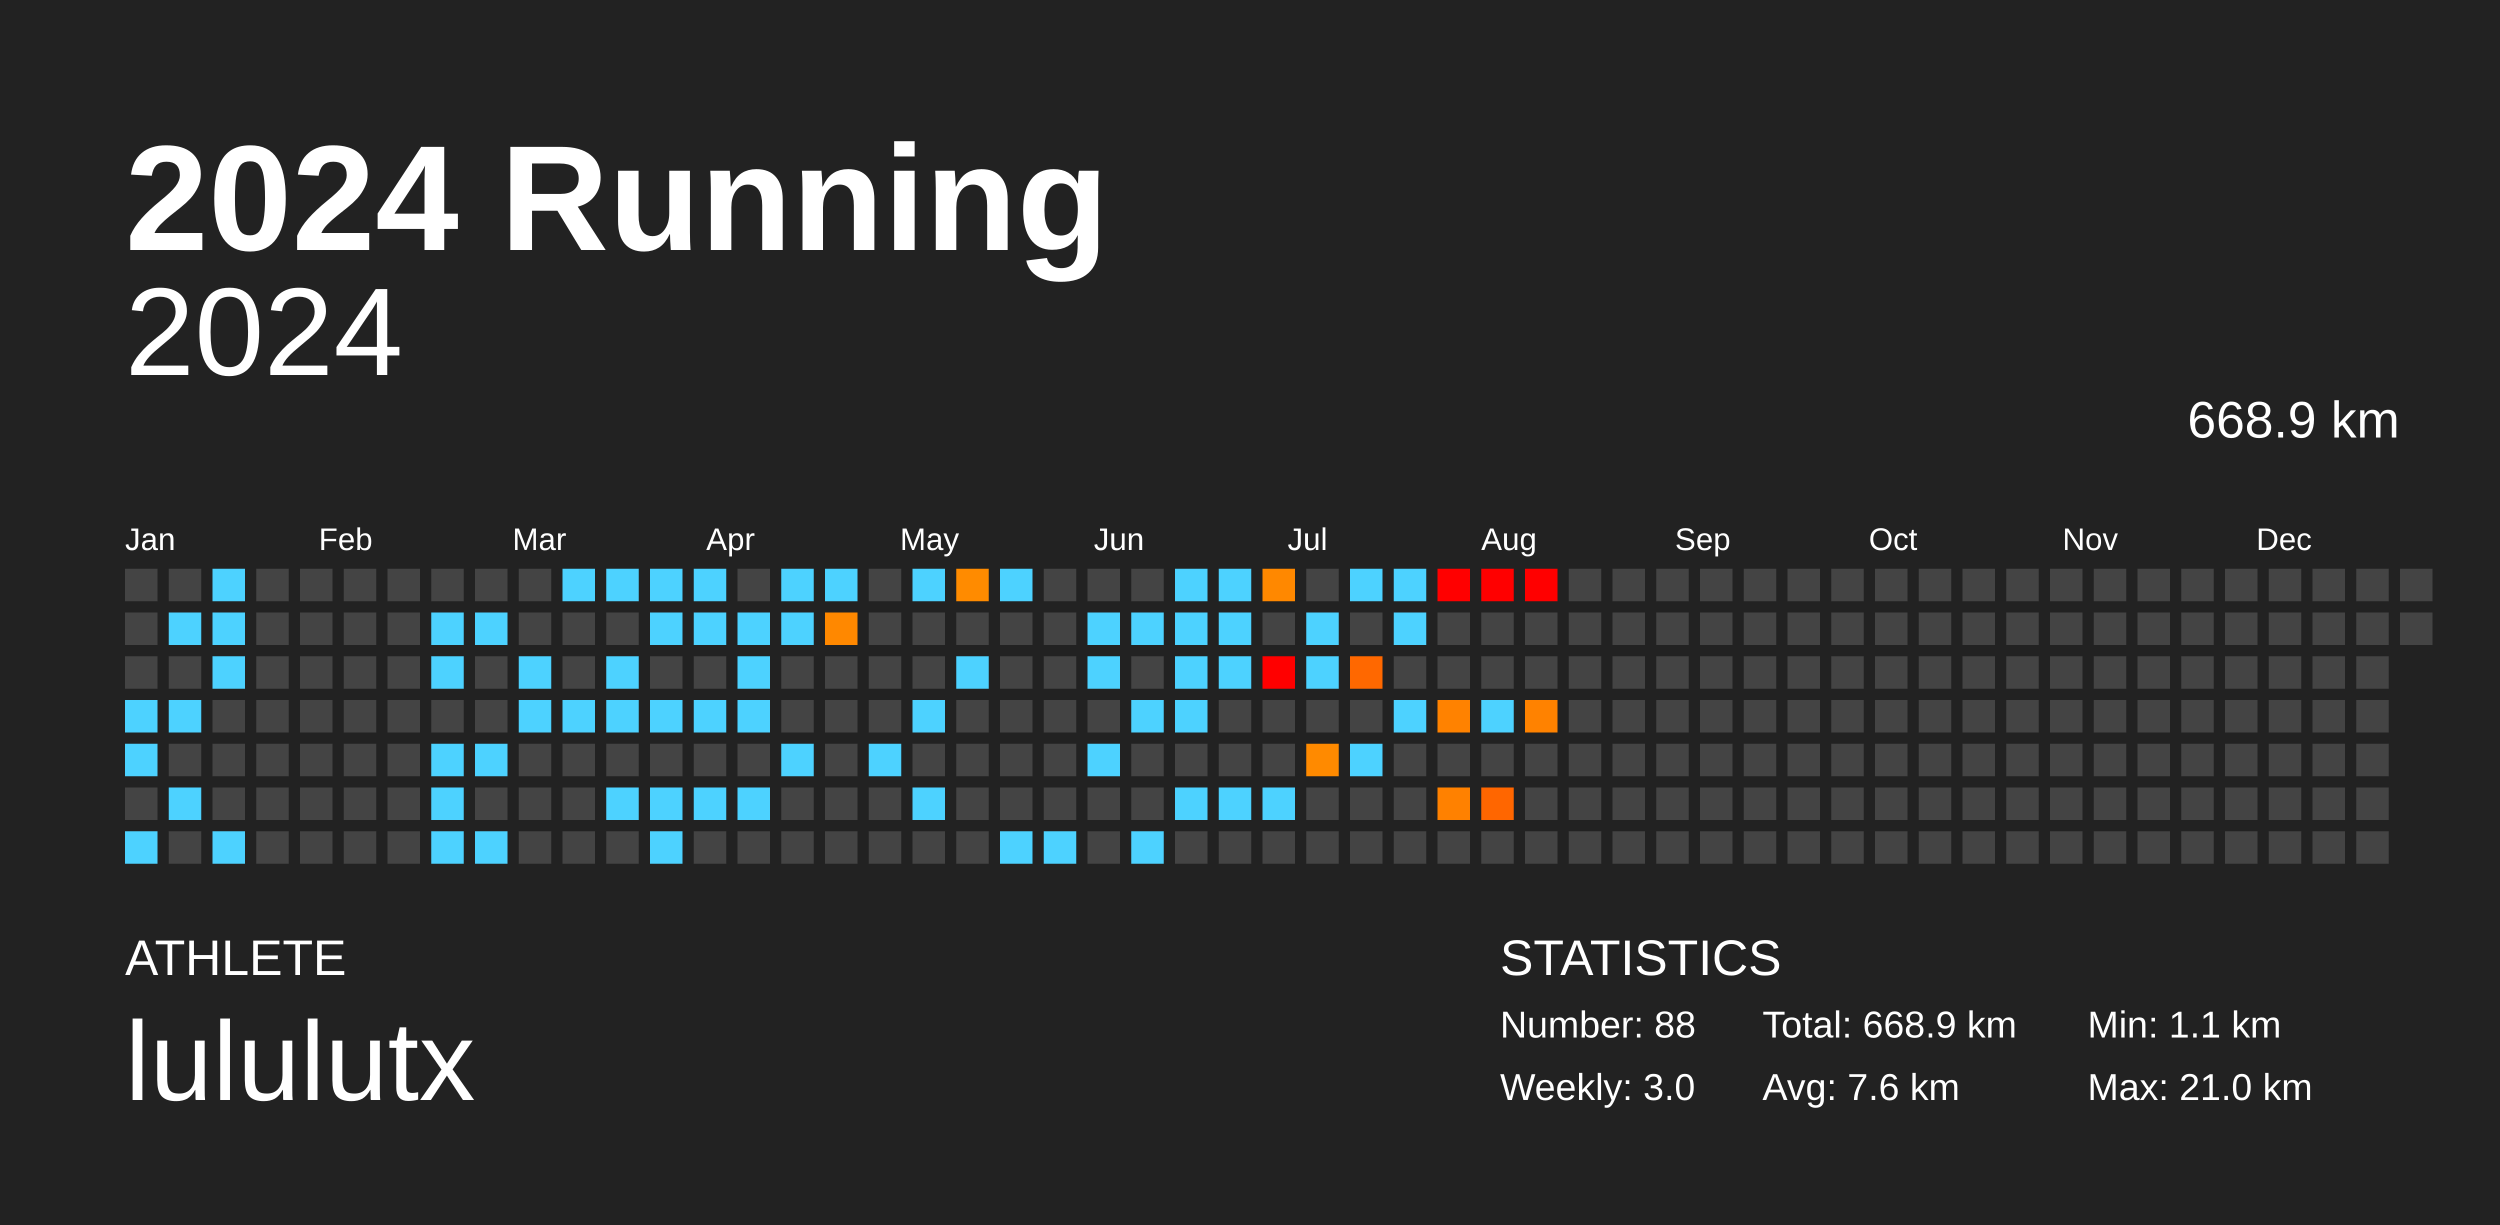
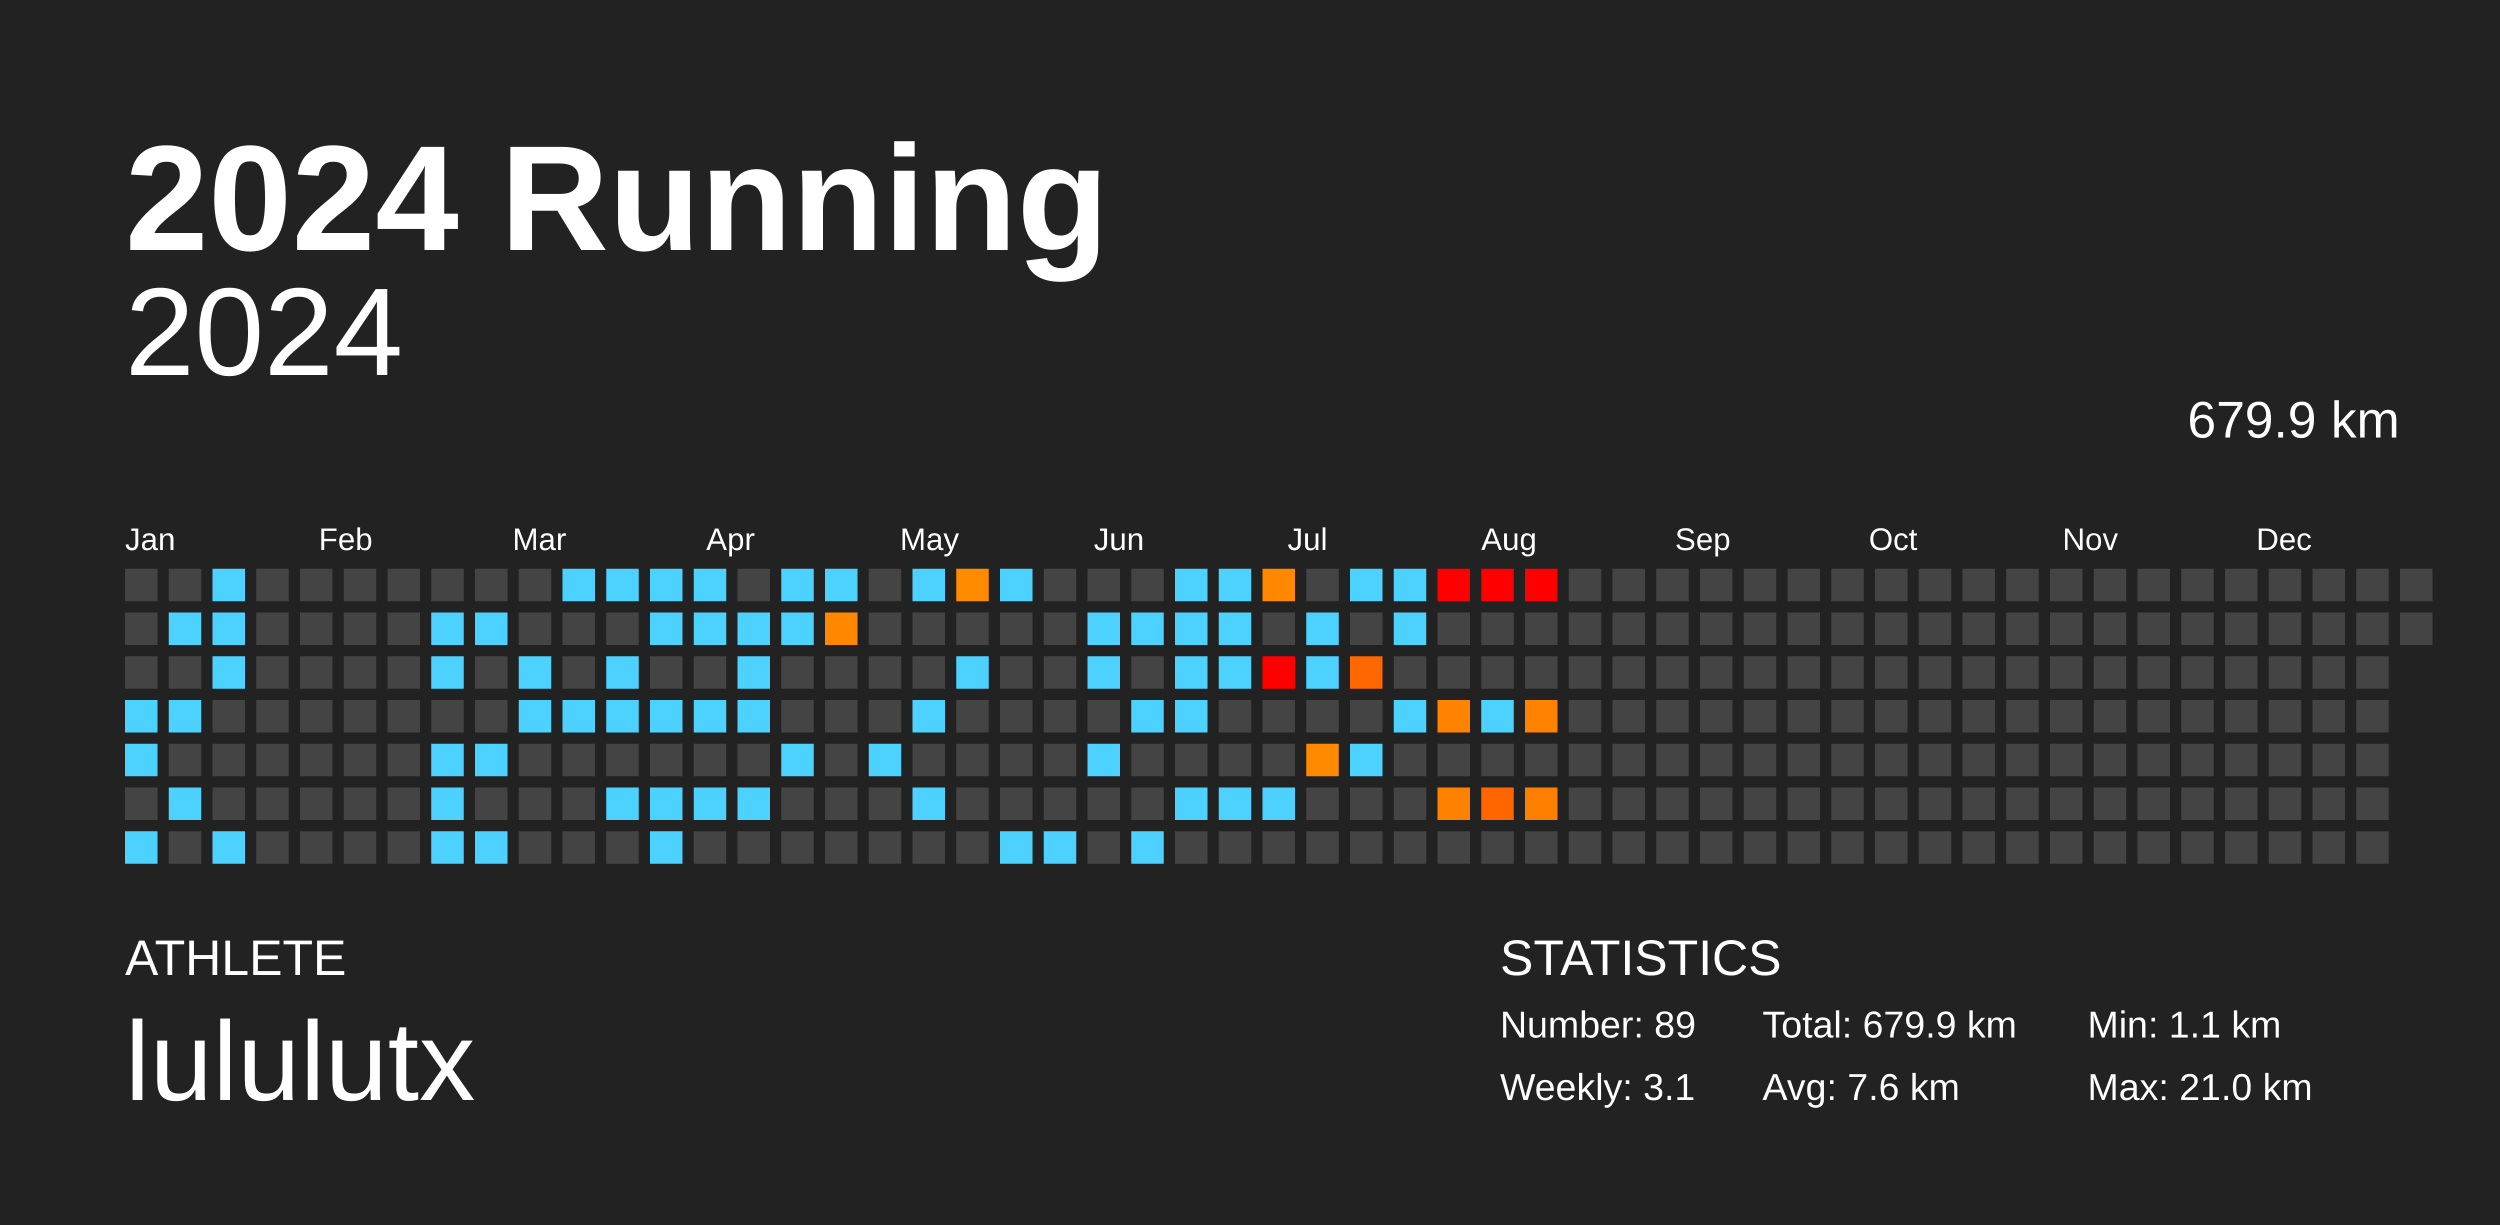
<svg xmlns="http://www.w3.org/2000/svg" baseProfile="full" height="98mm" version="1.1" viewBox="0,0,200,98" width="200mm">
  <defs />
  <rect fill="#222222" height="98" width="200" x="0" y="0" />
  <text fill="#FFFFFF" style="font-size:12px; font-family:Arial; font-weight:bold;" x="10" y="20">2024 Running</text>
  <text fill="#FFFFFF" style="font-size:4px; font-family:Arial" x="10" y="78">ATHLETE</text>
  <text fill="#FFFFFF" style="font-size:9px; font-family:Arial" x="10" y="88">lululutx</text>
  <text fill="#FFFFFF" style="font-size:4px; font-family:Arial" x="120" y="78">STATISTICS</text>
-   <text fill="#FFFFFF" style="font-size:3px; font-family:Arial" x="120" y="83">Number: 88</text>
-   <text fill="#FFFFFF" style="font-size:3px; font-family:Arial" x="120" y="88">Weekly: 3.0</text>
-   <text fill="#FFFFFF" style="font-size:3px; font-family:Arial" x="141" y="83">Total: 668.9 km</text>
+   <text fill="#FFFFFF" style="font-size:3px; font-family:Arial" x="120" y="83">Number: 89</text>
+   <text fill="#FFFFFF" style="font-size:3px; font-family:Arial" x="120" y="88">Weekly: 3.1</text>
+   <text fill="#FFFFFF" style="font-size:3px; font-family:Arial" x="141" y="83">Total: 679.9 km</text>
  <text fill="#FFFFFF" style="font-size:3px; font-family:Arial" x="141" y="88">Avg: 7.6 km</text>
  <text fill="#FFFFFF" style="font-size:3px; font-family:Arial" x="167" y="83">Min: 1.1 km</text>
  <text fill="#FFFFFF" style="font-size:3px; font-family:Arial" x="167" y="88">Max: 21.0 km</text>
  <text alignment-baseline="hanging" fill="#FFFFFF" style="font-size:10.0px; font-family:Arial;" x="10" y="30">2024</text>
-   <text alignment-baseline="hanging" fill="#FFFFFF" style="font-size:4.125px; font-family:Arial;" x="175" y="35">668.9 km</text>
+   <text alignment-baseline="hanging" fill="#FFFFFF" style="font-size:4.125px; font-family:Arial;" x="175" y="35">679.9 km</text>
  <text fill="#FFFFFF" style="font-size:2.5px; font-family:Arial" x="10.0" y="44">Jan</text>
  <text fill="#FFFFFF" style="font-size:2.5px; font-family:Arial" x="25.5" y="44">Feb</text>
  <text fill="#FFFFFF" style="font-size:2.5px; font-family:Arial" x="41.0" y="44">Mar</text>
  <text fill="#FFFFFF" style="font-size:2.5px; font-family:Arial" x="56.5" y="44">Apr</text>
  <text fill="#FFFFFF" style="font-size:2.5px; font-family:Arial" x="72.0" y="44">May</text>
  <text fill="#FFFFFF" style="font-size:2.5px; font-family:Arial" x="87.5" y="44">Jun</text>
  <text fill="#FFFFFF" style="font-size:2.5px; font-family:Arial" x="103.0" y="44">Jul</text>
  <text fill="#FFFFFF" style="font-size:2.5px; font-family:Arial" x="118.5" y="44">Aug</text>
  <text fill="#FFFFFF" style="font-size:2.5px; font-family:Arial" x="134.0" y="44">Sep</text>
  <text fill="#FFFFFF" style="font-size:2.5px; font-family:Arial" x="149.5" y="44">Oct</text>
  <text fill="#FFFFFF" style="font-size:2.5px; font-family:Arial" x="165.0" y="44">Nov</text>
  <text fill="#FFFFFF" style="font-size:2.5px; font-family:Arial" x="180.5" y="44">Dec</text>
  <rect fill="#444444" height="2.6" width="2.6" x="10.0" y="45.5" />
  <rect fill="#444444" height="2.6" width="2.6" x="10.0" y="49.0" />
  <rect fill="#444444" height="2.6" width="2.6" x="10.0" y="52.5" />
  <rect fill="#4dd2ff" height="2.6" width="2.6" x="10.0" y="56.0" />
  <rect fill="#4dd2ff" height="2.6" width="2.6" x="10.0" y="59.5" />
  <rect fill="#444444" height="2.6" width="2.6" x="10.0" y="63.0" />
  <rect fill="#4dd2ff" height="2.6" width="2.6" x="10.0" y="66.5" />
  <rect fill="#444444" height="2.6" width="2.6" x="13.5" y="45.5" />
  <rect fill="#4dd2ff" height="2.6" width="2.6" x="13.5" y="49.0" />
  <rect fill="#444444" height="2.6" width="2.6" x="13.5" y="52.5" />
  <rect fill="#4dd2ff" height="2.6" width="2.6" x="13.5" y="56.0" />
  <rect fill="#444444" height="2.6" width="2.6" x="13.5" y="59.5" />
  <rect fill="#4dd2ff" height="2.6" width="2.6" x="13.5" y="63.0" />
  <rect fill="#444444" height="2.6" width="2.6" x="13.5" y="66.5" />
  <rect fill="#4dd2ff" height="2.6" width="2.6" x="17.0" y="45.5" />
  <rect fill="#4dd2ff" height="2.6" width="2.6" x="17.0" y="49.0" />
  <rect fill="#4dd2ff" height="2.6" width="2.6" x="17.0" y="52.5" />
  <rect fill="#444444" height="2.6" width="2.6" x="17.0" y="56.0" />
  <rect fill="#444444" height="2.6" width="2.6" x="17.0" y="59.5" />
  <rect fill="#444444" height="2.6" width="2.6" x="17.0" y="63.0" />
  <rect fill="#4dd2ff" height="2.6" width="2.6" x="17.0" y="66.5" />
  <rect fill="#444444" height="2.6" width="2.6" x="20.5" y="45.5" />
  <rect fill="#444444" height="2.6" width="2.6" x="20.5" y="49.0" />
  <rect fill="#444444" height="2.6" width="2.6" x="20.5" y="52.5" />
  <rect fill="#444444" height="2.6" width="2.6" x="20.5" y="56.0" />
  <rect fill="#444444" height="2.6" width="2.6" x="20.5" y="59.5" />
  <rect fill="#444444" height="2.6" width="2.6" x="20.5" y="63.0" />
  <rect fill="#444444" height="2.6" width="2.6" x="20.5" y="66.5" />
  <rect fill="#444444" height="2.6" width="2.6" x="24.0" y="45.5" />
  <rect fill="#444444" height="2.6" width="2.6" x="24.0" y="49.0" />
  <rect fill="#444444" height="2.6" width="2.6" x="24.0" y="52.5" />
  <rect fill="#444444" height="2.6" width="2.6" x="24.0" y="56.0" />
  <rect fill="#444444" height="2.6" width="2.6" x="24.0" y="59.5" />
  <rect fill="#444444" height="2.6" width="2.6" x="24.0" y="63.0" />
  <rect fill="#444444" height="2.6" width="2.6" x="24.0" y="66.5" />
  <rect fill="#444444" height="2.6" width="2.6" x="27.5" y="45.5" />
  <rect fill="#444444" height="2.6" width="2.6" x="27.5" y="49.0" />
  <rect fill="#444444" height="2.6" width="2.6" x="27.5" y="52.5" />
  <rect fill="#444444" height="2.6" width="2.6" x="27.5" y="56.0" />
  <rect fill="#444444" height="2.6" width="2.6" x="27.5" y="59.5" />
  <rect fill="#444444" height="2.6" width="2.6" x="27.5" y="63.0" />
  <rect fill="#444444" height="2.6" width="2.6" x="27.5" y="66.5" />
  <rect fill="#444444" height="2.6" width="2.6" x="31.0" y="45.5" />
  <rect fill="#444444" height="2.6" width="2.6" x="31.0" y="49.0" />
  <rect fill="#444444" height="2.6" width="2.6" x="31.0" y="52.5" />
  <rect fill="#444444" height="2.6" width="2.6" x="31.0" y="56.0" />
  <rect fill="#444444" height="2.6" width="2.6" x="31.0" y="59.5" />
  <rect fill="#444444" height="2.6" width="2.6" x="31.0" y="63.0" />
  <rect fill="#444444" height="2.6" width="2.6" x="31.0" y="66.5" />
  <rect fill="#444444" height="2.6" width="2.6" x="34.5" y="45.5" />
  <rect fill="#4dd2ff" height="2.6" width="2.6" x="34.5" y="49.0" />
  <rect fill="#4dd2ff" height="2.6" width="2.6" x="34.5" y="52.5" />
  <rect fill="#444444" height="2.6" width="2.6" x="34.5" y="56.0" />
  <rect fill="#4dd2ff" height="2.6" width="2.6" x="34.5" y="59.5" />
  <rect fill="#4dd2ff" height="2.6" width="2.6" x="34.5" y="63.0" />
  <rect fill="#4dd2ff" height="2.6" width="2.6" x="34.5" y="66.5" />
  <rect fill="#444444" height="2.6" width="2.6" x="38.0" y="45.5" />
  <rect fill="#4dd2ff" height="2.6" width="2.6" x="38.0" y="49.0" />
  <rect fill="#444444" height="2.6" width="2.6" x="38.0" y="52.5" />
  <rect fill="#444444" height="2.6" width="2.6" x="38.0" y="56.0" />
  <rect fill="#4dd2ff" height="2.6" width="2.6" x="38.0" y="59.5" />
  <rect fill="#444444" height="2.6" width="2.6" x="38.0" y="63.0" />
  <rect fill="#4dd2ff" height="2.6" width="2.6" x="38.0" y="66.5" />
  <rect fill="#444444" height="2.6" width="2.6" x="41.5" y="45.5" />
  <rect fill="#444444" height="2.6" width="2.6" x="41.5" y="49.0" />
  <rect fill="#4dd2ff" height="2.6" width="2.6" x="41.5" y="52.5" />
  <rect fill="#4dd2ff" height="2.6" width="2.6" x="41.5" y="56.0" />
  <rect fill="#444444" height="2.6" width="2.6" x="41.5" y="59.5" />
  <rect fill="#444444" height="2.6" width="2.6" x="41.5" y="63.0" />
  <rect fill="#444444" height="2.6" width="2.6" x="41.5" y="66.5" />
  <rect fill="#4dd2ff" height="2.6" width="2.6" x="45.0" y="45.5" />
  <rect fill="#444444" height="2.6" width="2.6" x="45.0" y="49.0" />
  <rect fill="#444444" height="2.6" width="2.6" x="45.0" y="52.5" />
  <rect fill="#4dd2ff" height="2.6" width="2.6" x="45.0" y="56.0" />
  <rect fill="#444444" height="2.6" width="2.6" x="45.0" y="59.5" />
  <rect fill="#444444" height="2.6" width="2.6" x="45.0" y="63.0" />
  <rect fill="#444444" height="2.6" width="2.6" x="45.0" y="66.5" />
  <rect fill="#4dd2ff" height="2.6" width="2.6" x="48.5" y="45.5" />
  <rect fill="#444444" height="2.6" width="2.6" x="48.5" y="49.0" />
  <rect fill="#4dd2ff" height="2.6" width="2.6" x="48.5" y="52.5" />
  <rect fill="#4dd2ff" height="2.6" width="2.6" x="48.5" y="56.0" />
  <rect fill="#444444" height="2.6" width="2.6" x="48.5" y="59.5" />
  <rect fill="#4dd2ff" height="2.6" width="2.6" x="48.5" y="63.0" />
  <rect fill="#444444" height="2.6" width="2.6" x="48.5" y="66.5" />
  <rect fill="#4dd2ff" height="2.6" width="2.6" x="52.0" y="45.5" />
  <rect fill="#4dd2ff" height="2.6" width="2.6" x="52.0" y="49.0" />
  <rect fill="#444444" height="2.6" width="2.6" x="52.0" y="52.5" />
  <rect fill="#4dd2ff" height="2.6" width="2.6" x="52.0" y="56.0" />
  <rect fill="#444444" height="2.6" width="2.6" x="52.0" y="59.5" />
  <rect fill="#4dd2ff" height="2.6" width="2.6" x="52.0" y="63.0" />
  <rect fill="#4dd2ff" height="2.6" width="2.6" x="52.0" y="66.5" />
  <rect fill="#4dd2ff" height="2.6" width="2.6" x="55.5" y="45.5" />
  <rect fill="#4dd2ff" height="2.6" width="2.6" x="55.5" y="49.0" />
  <rect fill="#444444" height="2.6" width="2.6" x="55.5" y="52.5" />
  <rect fill="#4dd2ff" height="2.6" width="2.6" x="55.5" y="56.0" />
  <rect fill="#444444" height="2.6" width="2.6" x="55.5" y="59.5" />
  <rect fill="#4dd2ff" height="2.6" width="2.6" x="55.5" y="63.0" />
  <rect fill="#444444" height="2.6" width="2.6" x="55.5" y="66.5" />
  <rect fill="#444444" height="2.6" width="2.6" x="59.0" y="45.5" />
  <rect fill="#4dd2ff" height="2.6" width="2.6" x="59.0" y="49.0" />
  <rect fill="#4dd2ff" height="2.6" width="2.6" x="59.0" y="52.5" />
  <rect fill="#4dd2ff" height="2.6" width="2.6" x="59.0" y="56.0" />
  <rect fill="#444444" height="2.6" width="2.6" x="59.0" y="59.5" />
  <rect fill="#4dd2ff" height="2.6" width="2.6" x="59.0" y="63.0" />
  <rect fill="#444444" height="2.6" width="2.6" x="59.0" y="66.5" />
  <rect fill="#4dd2ff" height="2.6" width="2.6" x="62.5" y="45.5" />
  <rect fill="#4dd2ff" height="2.6" width="2.6" x="62.5" y="49.0" />
  <rect fill="#444444" height="2.6" width="2.6" x="62.5" y="52.5" />
  <rect fill="#444444" height="2.6" width="2.6" x="62.5" y="56.0" />
  <rect fill="#4dd2ff" height="2.6" width="2.6" x="62.5" y="59.5" />
  <rect fill="#444444" height="2.6" width="2.6" x="62.5" y="63.0" />
  <rect fill="#444444" height="2.6" width="2.6" x="62.5" y="66.5" />
  <rect fill="#4dd2ff" height="2.6" width="2.6" x="66.0" y="45.5" />
  <rect fill="#ff8800" height="2.6" width="2.6" x="66.0" y="49.0" />
  <rect fill="#444444" height="2.6" width="2.6" x="66.0" y="52.5" />
  <rect fill="#444444" height="2.6" width="2.6" x="66.0" y="56.0" />
  <rect fill="#444444" height="2.6" width="2.6" x="66.0" y="59.5" />
  <rect fill="#444444" height="2.6" width="2.6" x="66.0" y="63.0" />
  <rect fill="#444444" height="2.6" width="2.6" x="66.0" y="66.5" />
  <rect fill="#444444" height="2.6" width="2.6" x="69.5" y="45.5" />
  <rect fill="#444444" height="2.6" width="2.6" x="69.5" y="49.0" />
  <rect fill="#444444" height="2.6" width="2.6" x="69.5" y="52.5" />
  <rect fill="#444444" height="2.6" width="2.6" x="69.5" y="56.0" />
  <rect fill="#4dd2ff" height="2.6" width="2.6" x="69.5" y="59.5" />
  <rect fill="#444444" height="2.6" width="2.6" x="69.5" y="63.0" />
  <rect fill="#444444" height="2.6" width="2.6" x="69.5" y="66.5" />
  <rect fill="#4dd2ff" height="2.6" width="2.6" x="73.0" y="45.5" />
  <rect fill="#444444" height="2.6" width="2.6" x="73.0" y="49.0" />
  <rect fill="#444444" height="2.6" width="2.6" x="73.0" y="52.5" />
  <rect fill="#4dd2ff" height="2.6" width="2.6" x="73.0" y="56.0" />
  <rect fill="#444444" height="2.6" width="2.6" x="73.0" y="59.5" />
  <rect fill="#4dd2ff" height="2.6" width="2.6" x="73.0" y="63.0" />
  <rect fill="#444444" height="2.6" width="2.6" x="73.0" y="66.5" />
  <rect fill="#ff8b00" height="2.6" width="2.6" x="76.5" y="45.5" />
  <rect fill="#444444" height="2.6" width="2.6" x="76.5" y="49.0" />
  <rect fill="#4dd2ff" height="2.6" width="2.6" x="76.5" y="52.5" />
  <rect fill="#444444" height="2.6" width="2.6" x="76.5" y="56.0" />
  <rect fill="#444444" height="2.6" width="2.6" x="76.5" y="59.5" />
  <rect fill="#444444" height="2.6" width="2.6" x="76.5" y="63.0" />
  <rect fill="#444444" height="2.6" width="2.6" x="76.5" y="66.5" />
  <rect fill="#4dd2ff" height="2.6" width="2.6" x="80.0" y="45.5" />
  <rect fill="#444444" height="2.6" width="2.6" x="80.0" y="49.0" />
  <rect fill="#444444" height="2.6" width="2.6" x="80.0" y="52.5" />
  <rect fill="#444444" height="2.6" width="2.6" x="80.0" y="56.0" />
  <rect fill="#444444" height="2.6" width="2.6" x="80.0" y="59.5" />
  <rect fill="#444444" height="2.6" width="2.6" x="80.0" y="63.0" />
  <rect fill="#4dd2ff" height="2.6" width="2.6" x="80.0" y="66.5" />
  <rect fill="#444444" height="2.6" width="2.6" x="83.5" y="45.5" />
  <rect fill="#444444" height="2.6" width="2.6" x="83.5" y="49.0" />
  <rect fill="#444444" height="2.6" width="2.6" x="83.5" y="52.5" />
  <rect fill="#444444" height="2.6" width="2.6" x="83.5" y="56.0" />
  <rect fill="#444444" height="2.6" width="2.6" x="83.5" y="59.5" />
  <rect fill="#444444" height="2.6" width="2.6" x="83.5" y="63.0" />
  <rect fill="#4dd2ff" height="2.6" width="2.6" x="83.5" y="66.5" />
  <rect fill="#444444" height="2.6" width="2.6" x="87.0" y="45.5" />
  <rect fill="#4dd2ff" height="2.6" width="2.6" x="87.0" y="49.0" />
  <rect fill="#4dd2ff" height="2.6" width="2.6" x="87.0" y="52.5" />
  <rect fill="#444444" height="2.6" width="2.6" x="87.0" y="56.0" />
  <rect fill="#4dd2ff" height="2.6" width="2.6" x="87.0" y="59.5" />
  <rect fill="#444444" height="2.6" width="2.6" x="87.0" y="63.0" />
  <rect fill="#444444" height="2.6" width="2.6" x="87.0" y="66.5" />
  <rect fill="#444444" height="2.6" width="2.6" x="90.5" y="45.5" />
  <rect fill="#4dd2ff" height="2.6" width="2.6" x="90.5" y="49.0" />
  <rect fill="#444444" height="2.6" width="2.6" x="90.5" y="52.5" />
  <rect fill="#4dd2ff" height="2.6" width="2.6" x="90.5" y="56.0" />
  <rect fill="#444444" height="2.6" width="2.6" x="90.5" y="59.5" />
  <rect fill="#444444" height="2.6" width="2.6" x="90.5" y="63.0" />
  <rect fill="#4dd2ff" height="2.6" width="2.6" x="90.5" y="66.5" />
  <rect fill="#4dd2ff" height="2.6" width="2.6" x="94.0" y="45.5" />
  <rect fill="#4dd2ff" height="2.6" width="2.6" x="94.0" y="49.0" />
  <rect fill="#4dd2ff" height="2.6" width="2.6" x="94.0" y="52.5" />
  <rect fill="#4dd2ff" height="2.6" width="2.6" x="94.0" y="56.0" />
  <rect fill="#444444" height="2.6" width="2.6" x="94.0" y="59.5" />
  <rect fill="#4dd2ff" height="2.6" width="2.6" x="94.0" y="63.0" />
  <rect fill="#444444" height="2.6" width="2.6" x="94.0" y="66.5" />
  <rect fill="#4dd2ff" height="2.6" width="2.6" x="97.5" y="45.5" />
  <rect fill="#4dd2ff" height="2.6" width="2.6" x="97.5" y="49.0" />
  <rect fill="#4dd2ff" height="2.6" width="2.6" x="97.5" y="52.5" />
  <rect fill="#444444" height="2.6" width="2.6" x="97.5" y="56.0" />
  <rect fill="#444444" height="2.6" width="2.6" x="97.5" y="59.5" />
  <rect fill="#4dd2ff" height="2.6" width="2.6" x="97.5" y="63.0" />
  <rect fill="#444444" height="2.6" width="2.6" x="97.5" y="66.5" />
  <rect fill="#ff8800" height="2.6" width="2.6" x="101.0" y="45.5" />
  <rect fill="#444444" height="2.6" width="2.6" x="101.0" y="49.0" />
  <rect fill="red" height="2.6" width="2.6" x="101.0" y="52.5" />
  <rect fill="#444444" height="2.6" width="2.6" x="101.0" y="56.0" />
  <rect fill="#444444" height="2.6" width="2.6" x="101.0" y="59.5" />
  <rect fill="#4dd2ff" height="2.6" width="2.6" x="101.0" y="63.0" />
  <rect fill="#444444" height="2.6" width="2.6" x="101.0" y="66.5" />
  <rect fill="#444444" height="2.6" width="2.6" x="104.5" y="45.5" />
  <rect fill="#4dd2ff" height="2.6" width="2.6" x="104.5" y="49.0" />
  <rect fill="#4dd2ff" height="2.6" width="2.6" x="104.5" y="52.5" />
  <rect fill="#444444" height="2.6" width="2.6" x="104.5" y="56.0" />
  <rect fill="#ff8a00" height="2.6" width="2.6" x="104.5" y="59.5" />
  <rect fill="#444444" height="2.6" width="2.6" x="104.5" y="63.0" />
  <rect fill="#444444" height="2.6" width="2.6" x="104.5" y="66.5" />
  <rect fill="#4dd2ff" height="2.6" width="2.6" x="108.0" y="45.5" />
  <rect fill="#444444" height="2.6" width="2.6" x="108.0" y="49.0" />
  <rect fill="#ff6800" height="2.6" width="2.6" x="108.0" y="52.5" />
  <rect fill="#444444" height="2.6" width="2.6" x="108.0" y="56.0" />
  <rect fill="#4dd2ff" height="2.6" width="2.6" x="108.0" y="59.5" />
  <rect fill="#444444" height="2.6" width="2.6" x="108.0" y="63.0" />
  <rect fill="#444444" height="2.6" width="2.6" x="108.0" y="66.5" />
  <rect fill="#4dd2ff" height="2.6" width="2.6" x="111.5" y="45.5" />
  <rect fill="#4dd2ff" height="2.6" width="2.6" x="111.5" y="49.0" />
  <rect fill="#444444" height="2.6" width="2.6" x="111.5" y="52.5" />
  <rect fill="#4dd2ff" height="2.6" width="2.6" x="111.5" y="56.0" />
  <rect fill="#444444" height="2.6" width="2.6" x="111.5" y="59.5" />
  <rect fill="#444444" height="2.6" width="2.6" x="111.5" y="63.0" />
  <rect fill="#444444" height="2.6" width="2.6" x="111.5" y="66.5" />
  <rect fill="red" height="2.6" width="2.6" x="115.0" y="45.5" />
  <rect fill="#444444" height="2.6" width="2.6" x="115.0" y="49.0" />
  <rect fill="#444444" height="2.6" width="2.6" x="115.0" y="52.5" />
  <rect fill="#ff8200" height="2.6" width="2.6" x="115.0" y="56.0" />
  <rect fill="#444444" height="2.6" width="2.6" x="115.0" y="59.5" />
  <rect fill="#ff8100" height="2.6" width="2.6" x="115.0" y="63.0" />
  <rect fill="#444444" height="2.6" width="2.6" x="115.0" y="66.5" />
  <rect fill="red" height="2.6" width="2.6" x="118.5" y="45.5" />
  <rect fill="#444444" height="2.6" width="2.6" x="118.5" y="49.0" />
  <rect fill="#444444" height="2.6" width="2.6" x="118.5" y="52.5" />
  <rect fill="#4dd2ff" height="2.6" width="2.6" x="118.5" y="56.0" />
  <rect fill="#444444" height="2.6" width="2.6" x="118.5" y="59.5" />
  <rect fill="#ff6600" height="2.6" width="2.6" x="118.5" y="63.0" />
  <rect fill="#444444" height="2.6" width="2.6" x="118.5" y="66.5" />
  <rect fill="red" height="2.6" width="2.6" x="122.0" y="45.5" />
  <rect fill="#444444" height="2.6" width="2.6" x="122.0" y="49.0" />
  <rect fill="#444444" height="2.6" width="2.6" x="122.0" y="52.5" />
  <rect fill="#ff8200" height="2.6" width="2.6" x="122.0" y="56.0" />
  <rect fill="#444444" height="2.6" width="2.6" x="122.0" y="59.5" />
-   <rect fill="#444444" height="2.6" width="2.6" x="122.0" y="63.0" />
+   <rect fill="#ff8000" height="2.6" width="2.6" x="122.0" y="63.0" />
  <rect fill="#444444" height="2.6" width="2.6" x="122.0" y="66.5" />
  <rect fill="#444444" height="2.6" width="2.6" x="125.5" y="45.5" />
  <rect fill="#444444" height="2.6" width="2.6" x="125.5" y="49.0" />
  <rect fill="#444444" height="2.6" width="2.6" x="125.5" y="52.5" />
  <rect fill="#444444" height="2.6" width="2.6" x="125.5" y="56.0" />
  <rect fill="#444444" height="2.6" width="2.6" x="125.5" y="59.5" />
  <rect fill="#444444" height="2.6" width="2.6" x="125.5" y="63.0" />
  <rect fill="#444444" height="2.6" width="2.6" x="125.5" y="66.5" />
  <rect fill="#444444" height="2.6" width="2.6" x="129.0" y="45.5" />
  <rect fill="#444444" height="2.6" width="2.6" x="129.0" y="49.0" />
  <rect fill="#444444" height="2.6" width="2.6" x="129.0" y="52.5" />
  <rect fill="#444444" height="2.6" width="2.6" x="129.0" y="56.0" />
  <rect fill="#444444" height="2.6" width="2.6" x="129.0" y="59.5" />
  <rect fill="#444444" height="2.6" width="2.6" x="129.0" y="63.0" />
  <rect fill="#444444" height="2.6" width="2.6" x="129.0" y="66.5" />
  <rect fill="#444444" height="2.6" width="2.6" x="132.5" y="45.5" />
  <rect fill="#444444" height="2.6" width="2.6" x="132.5" y="49.0" />
  <rect fill="#444444" height="2.6" width="2.6" x="132.5" y="52.5" />
  <rect fill="#444444" height="2.6" width="2.6" x="132.5" y="56.0" />
  <rect fill="#444444" height="2.6" width="2.6" x="132.5" y="59.5" />
  <rect fill="#444444" height="2.6" width="2.6" x="132.5" y="63.0" />
  <rect fill="#444444" height="2.6" width="2.6" x="132.5" y="66.5" />
  <rect fill="#444444" height="2.6" width="2.6" x="136.0" y="45.5" />
  <rect fill="#444444" height="2.6" width="2.6" x="136.0" y="49.0" />
  <rect fill="#444444" height="2.6" width="2.6" x="136.0" y="52.5" />
  <rect fill="#444444" height="2.6" width="2.6" x="136.0" y="56.0" />
  <rect fill="#444444" height="2.6" width="2.6" x="136.0" y="59.5" />
  <rect fill="#444444" height="2.6" width="2.6" x="136.0" y="63.0" />
  <rect fill="#444444" height="2.6" width="2.6" x="136.0" y="66.5" />
  <rect fill="#444444" height="2.6" width="2.6" x="139.5" y="45.5" />
  <rect fill="#444444" height="2.6" width="2.6" x="139.5" y="49.0" />
  <rect fill="#444444" height="2.6" width="2.6" x="139.5" y="52.5" />
  <rect fill="#444444" height="2.6" width="2.6" x="139.5" y="56.0" />
  <rect fill="#444444" height="2.6" width="2.6" x="139.5" y="59.5" />
  <rect fill="#444444" height="2.6" width="2.6" x="139.5" y="63.0" />
  <rect fill="#444444" height="2.6" width="2.6" x="139.5" y="66.5" />
  <rect fill="#444444" height="2.6" width="2.6" x="143.0" y="45.5" />
  <rect fill="#444444" height="2.6" width="2.6" x="143.0" y="49.0" />
  <rect fill="#444444" height="2.6" width="2.6" x="143.0" y="52.5" />
  <rect fill="#444444" height="2.6" width="2.6" x="143.0" y="56.0" />
  <rect fill="#444444" height="2.6" width="2.6" x="143.0" y="59.5" />
  <rect fill="#444444" height="2.6" width="2.6" x="143.0" y="63.0" />
  <rect fill="#444444" height="2.6" width="2.6" x="143.0" y="66.5" />
  <rect fill="#444444" height="2.6" width="2.6" x="146.5" y="45.5" />
  <rect fill="#444444" height="2.6" width="2.6" x="146.5" y="49.0" />
  <rect fill="#444444" height="2.6" width="2.6" x="146.5" y="52.5" />
  <rect fill="#444444" height="2.6" width="2.6" x="146.5" y="56.0" />
  <rect fill="#444444" height="2.6" width="2.6" x="146.5" y="59.5" />
  <rect fill="#444444" height="2.6" width="2.6" x="146.5" y="63.0" />
  <rect fill="#444444" height="2.6" width="2.6" x="146.5" y="66.5" />
  <rect fill="#444444" height="2.6" width="2.6" x="150.0" y="45.5" />
  <rect fill="#444444" height="2.6" width="2.6" x="150.0" y="49.0" />
  <rect fill="#444444" height="2.6" width="2.6" x="150.0" y="52.5" />
  <rect fill="#444444" height="2.6" width="2.6" x="150.0" y="56.0" />
  <rect fill="#444444" height="2.6" width="2.6" x="150.0" y="59.5" />
  <rect fill="#444444" height="2.6" width="2.6" x="150.0" y="63.0" />
  <rect fill="#444444" height="2.6" width="2.6" x="150.0" y="66.5" />
  <rect fill="#444444" height="2.6" width="2.6" x="153.5" y="45.5" />
  <rect fill="#444444" height="2.6" width="2.6" x="153.5" y="49.0" />
  <rect fill="#444444" height="2.6" width="2.6" x="153.5" y="52.5" />
  <rect fill="#444444" height="2.6" width="2.6" x="153.5" y="56.0" />
  <rect fill="#444444" height="2.6" width="2.6" x="153.5" y="59.5" />
  <rect fill="#444444" height="2.6" width="2.6" x="153.5" y="63.0" />
  <rect fill="#444444" height="2.6" width="2.6" x="153.5" y="66.5" />
  <rect fill="#444444" height="2.6" width="2.6" x="157.0" y="45.5" />
  <rect fill="#444444" height="2.6" width="2.6" x="157.0" y="49.0" />
  <rect fill="#444444" height="2.6" width="2.6" x="157.0" y="52.5" />
  <rect fill="#444444" height="2.6" width="2.6" x="157.0" y="56.0" />
  <rect fill="#444444" height="2.6" width="2.6" x="157.0" y="59.5" />
  <rect fill="#444444" height="2.6" width="2.6" x="157.0" y="63.0" />
  <rect fill="#444444" height="2.6" width="2.6" x="157.0" y="66.5" />
  <rect fill="#444444" height="2.6" width="2.6" x="160.5" y="45.5" />
  <rect fill="#444444" height="2.6" width="2.6" x="160.5" y="49.0" />
  <rect fill="#444444" height="2.6" width="2.6" x="160.5" y="52.5" />
  <rect fill="#444444" height="2.6" width="2.6" x="160.5" y="56.0" />
  <rect fill="#444444" height="2.6" width="2.6" x="160.5" y="59.5" />
  <rect fill="#444444" height="2.6" width="2.6" x="160.5" y="63.0" />
  <rect fill="#444444" height="2.6" width="2.6" x="160.5" y="66.5" />
  <rect fill="#444444" height="2.6" width="2.6" x="164.0" y="45.5" />
  <rect fill="#444444" height="2.6" width="2.6" x="164.0" y="49.0" />
  <rect fill="#444444" height="2.6" width="2.6" x="164.0" y="52.5" />
  <rect fill="#444444" height="2.6" width="2.6" x="164.0" y="56.0" />
  <rect fill="#444444" height="2.6" width="2.6" x="164.0" y="59.5" />
  <rect fill="#444444" height="2.6" width="2.6" x="164.0" y="63.0" />
  <rect fill="#444444" height="2.6" width="2.6" x="164.0" y="66.5" />
  <rect fill="#444444" height="2.6" width="2.6" x="167.5" y="45.5" />
  <rect fill="#444444" height="2.6" width="2.6" x="167.5" y="49.0" />
  <rect fill="#444444" height="2.6" width="2.6" x="167.5" y="52.5" />
  <rect fill="#444444" height="2.6" width="2.6" x="167.5" y="56.0" />
  <rect fill="#444444" height="2.6" width="2.6" x="167.5" y="59.5" />
  <rect fill="#444444" height="2.6" width="2.6" x="167.5" y="63.0" />
  <rect fill="#444444" height="2.6" width="2.6" x="167.5" y="66.5" />
  <rect fill="#444444" height="2.6" width="2.6" x="171.0" y="45.5" />
  <rect fill="#444444" height="2.6" width="2.6" x="171.0" y="49.0" />
  <rect fill="#444444" height="2.6" width="2.6" x="171.0" y="52.5" />
  <rect fill="#444444" height="2.6" width="2.6" x="171.0" y="56.0" />
  <rect fill="#444444" height="2.6" width="2.6" x="171.0" y="59.5" />
  <rect fill="#444444" height="2.6" width="2.6" x="171.0" y="63.0" />
  <rect fill="#444444" height="2.6" width="2.6" x="171.0" y="66.5" />
  <rect fill="#444444" height="2.6" width="2.6" x="174.5" y="45.5" />
  <rect fill="#444444" height="2.6" width="2.6" x="174.5" y="49.0" />
  <rect fill="#444444" height="2.6" width="2.6" x="174.5" y="52.5" />
  <rect fill="#444444" height="2.6" width="2.6" x="174.5" y="56.0" />
  <rect fill="#444444" height="2.6" width="2.6" x="174.5" y="59.5" />
  <rect fill="#444444" height="2.6" width="2.6" x="174.5" y="63.0" />
  <rect fill="#444444" height="2.6" width="2.6" x="174.5" y="66.5" />
  <rect fill="#444444" height="2.6" width="2.6" x="178.0" y="45.5" />
  <rect fill="#444444" height="2.6" width="2.6" x="178.0" y="49.0" />
  <rect fill="#444444" height="2.6" width="2.6" x="178.0" y="52.5" />
  <rect fill="#444444" height="2.6" width="2.6" x="178.0" y="56.0" />
  <rect fill="#444444" height="2.6" width="2.6" x="178.0" y="59.5" />
  <rect fill="#444444" height="2.6" width="2.6" x="178.0" y="63.0" />
  <rect fill="#444444" height="2.6" width="2.6" x="178.0" y="66.5" />
  <rect fill="#444444" height="2.6" width="2.6" x="181.5" y="45.5" />
  <rect fill="#444444" height="2.6" width="2.6" x="181.5" y="49.0" />
  <rect fill="#444444" height="2.6" width="2.6" x="181.5" y="52.5" />
  <rect fill="#444444" height="2.6" width="2.6" x="181.5" y="56.0" />
  <rect fill="#444444" height="2.6" width="2.6" x="181.5" y="59.5" />
  <rect fill="#444444" height="2.6" width="2.6" x="181.5" y="63.0" />
  <rect fill="#444444" height="2.6" width="2.6" x="181.5" y="66.5" />
  <rect fill="#444444" height="2.6" width="2.6" x="185.0" y="45.5" />
  <rect fill="#444444" height="2.6" width="2.6" x="185.0" y="49.0" />
  <rect fill="#444444" height="2.6" width="2.6" x="185.0" y="52.5" />
  <rect fill="#444444" height="2.6" width="2.6" x="185.0" y="56.0" />
  <rect fill="#444444" height="2.6" width="2.6" x="185.0" y="59.5" />
  <rect fill="#444444" height="2.6" width="2.6" x="185.0" y="63.0" />
  <rect fill="#444444" height="2.6" width="2.6" x="185.0" y="66.5" />
  <rect fill="#444444" height="2.6" width="2.6" x="188.5" y="45.5" />
  <rect fill="#444444" height="2.6" width="2.6" x="188.5" y="49.0" />
  <rect fill="#444444" height="2.6" width="2.6" x="188.5" y="52.5" />
  <rect fill="#444444" height="2.6" width="2.6" x="188.5" y="56.0" />
  <rect fill="#444444" height="2.6" width="2.6" x="188.5" y="59.5" />
  <rect fill="#444444" height="2.6" width="2.6" x="188.5" y="63.0" />
  <rect fill="#444444" height="2.6" width="2.6" x="188.5" y="66.5" />
  <rect fill="#444444" height="2.6" width="2.6" x="192.0" y="45.5" />
  <rect fill="#444444" height="2.6" width="2.6" x="192.0" y="49.0" />
</svg>
